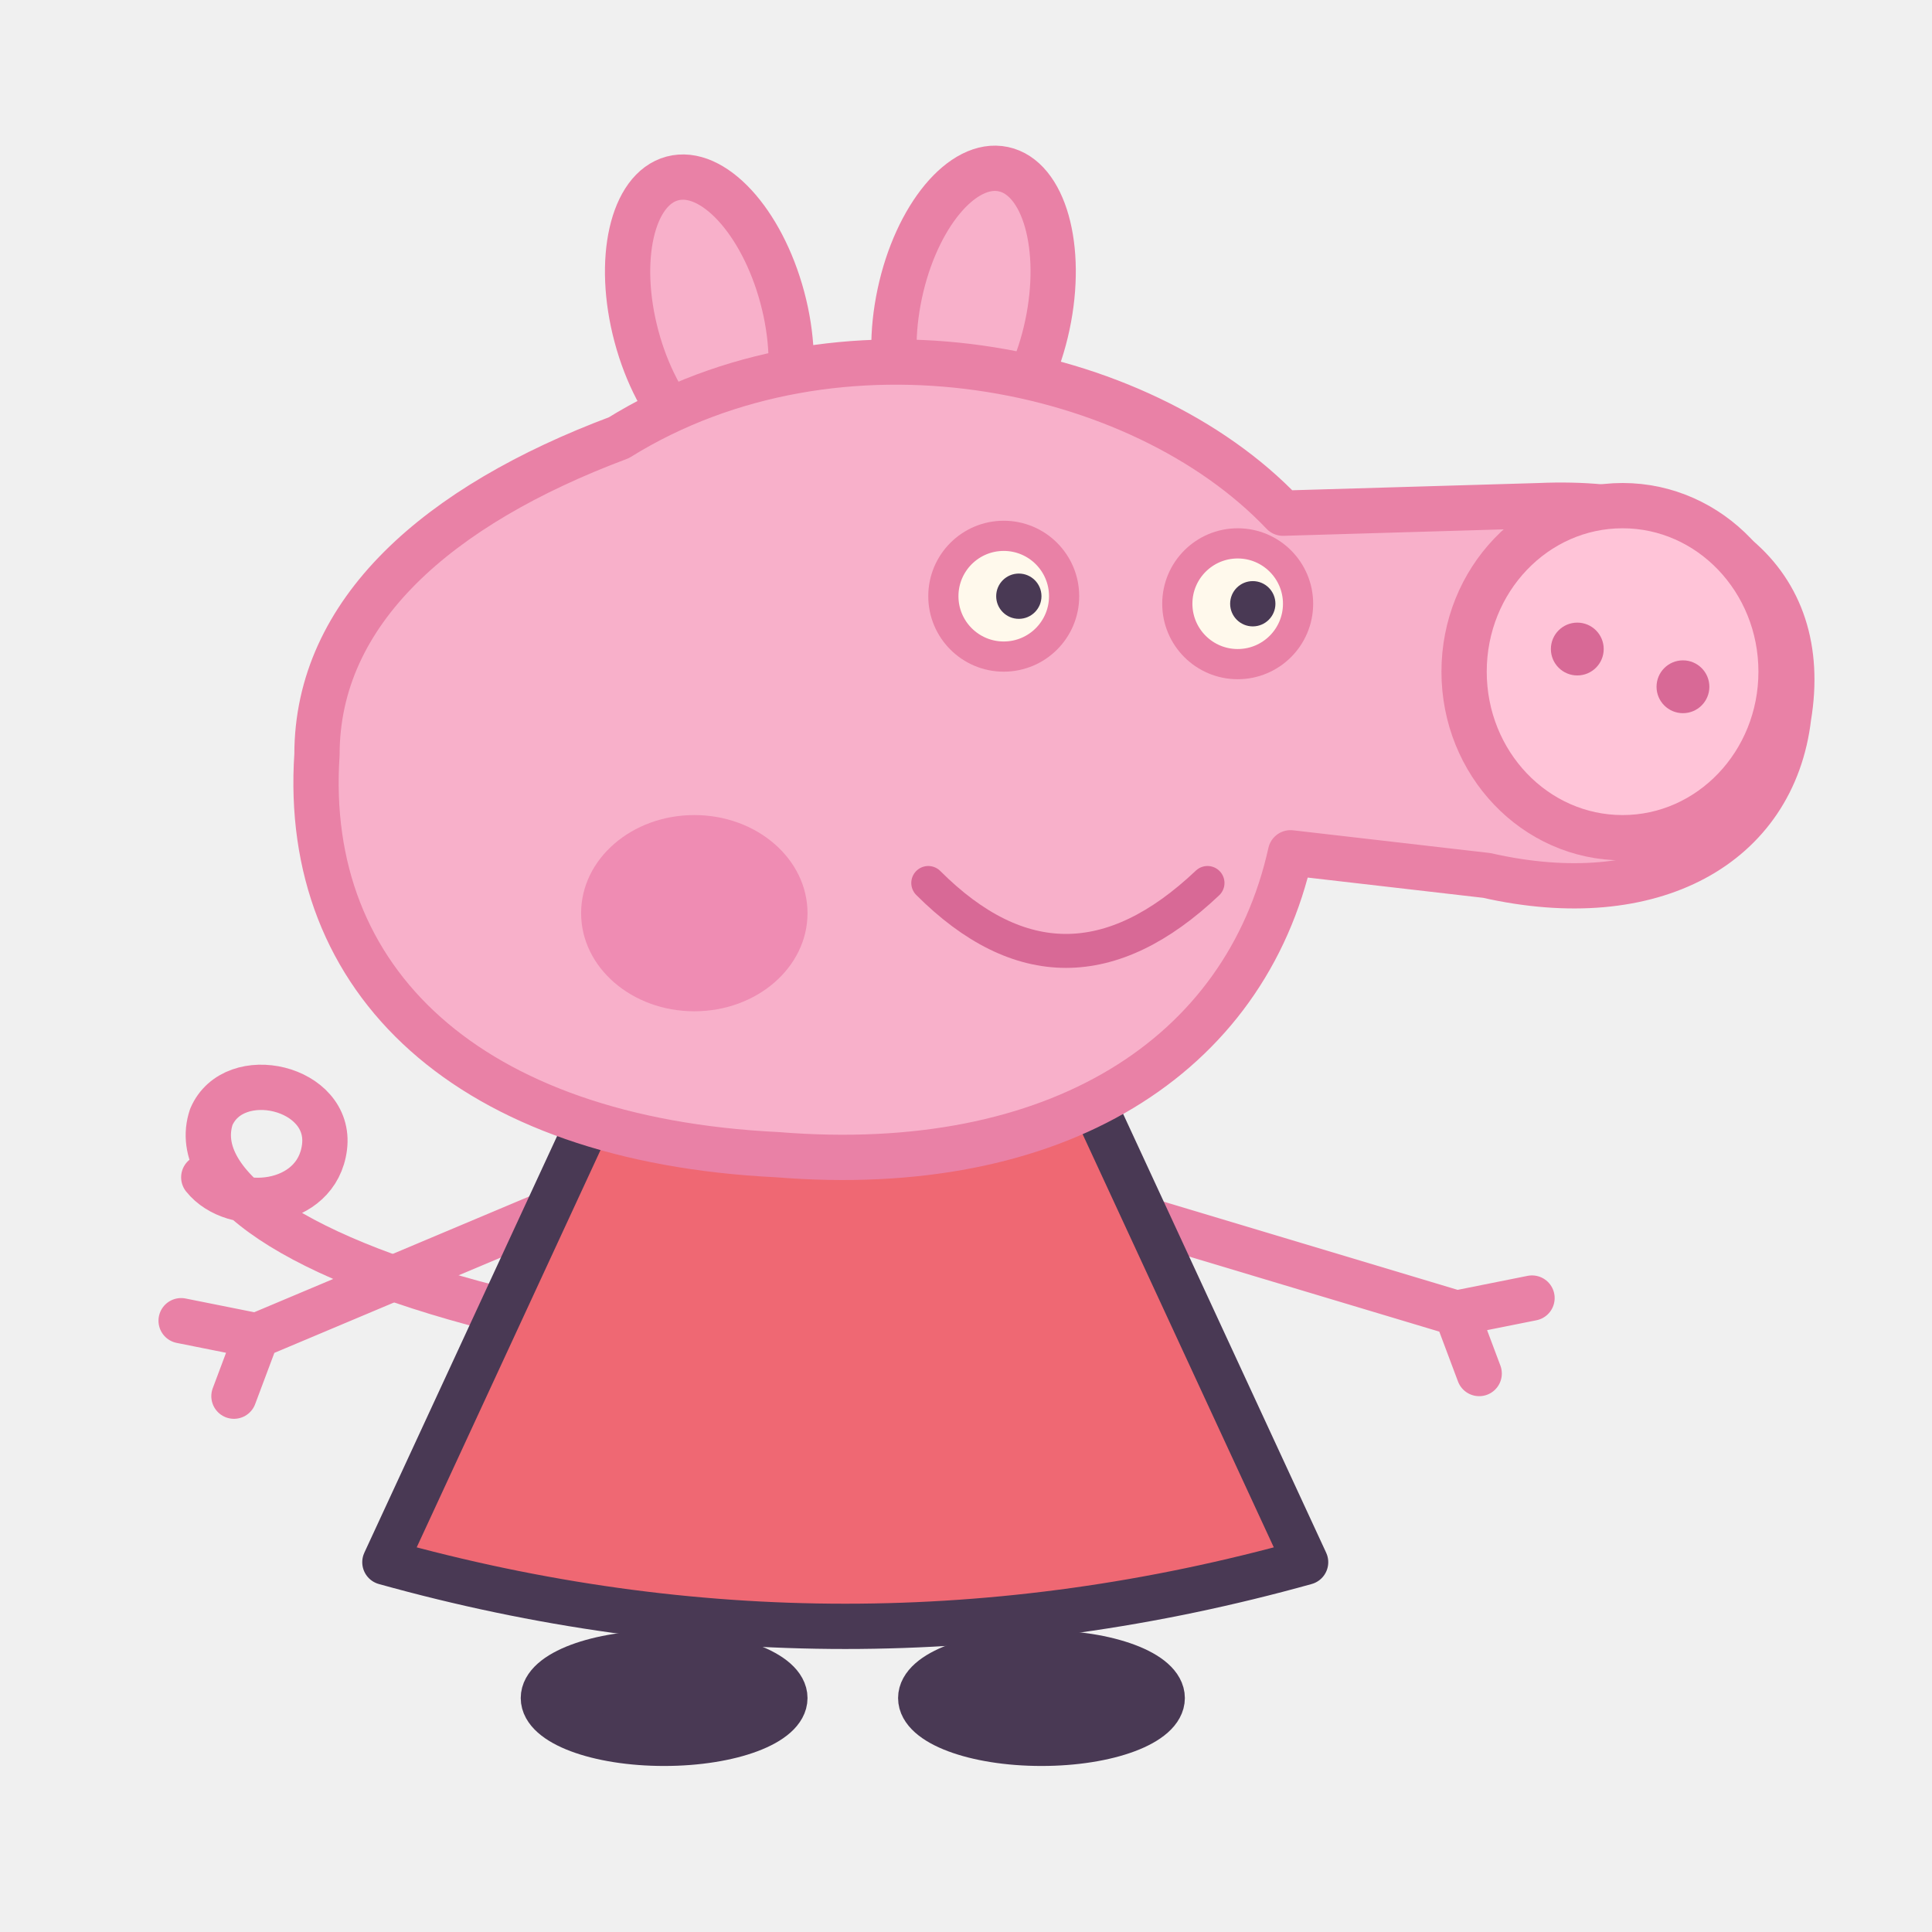
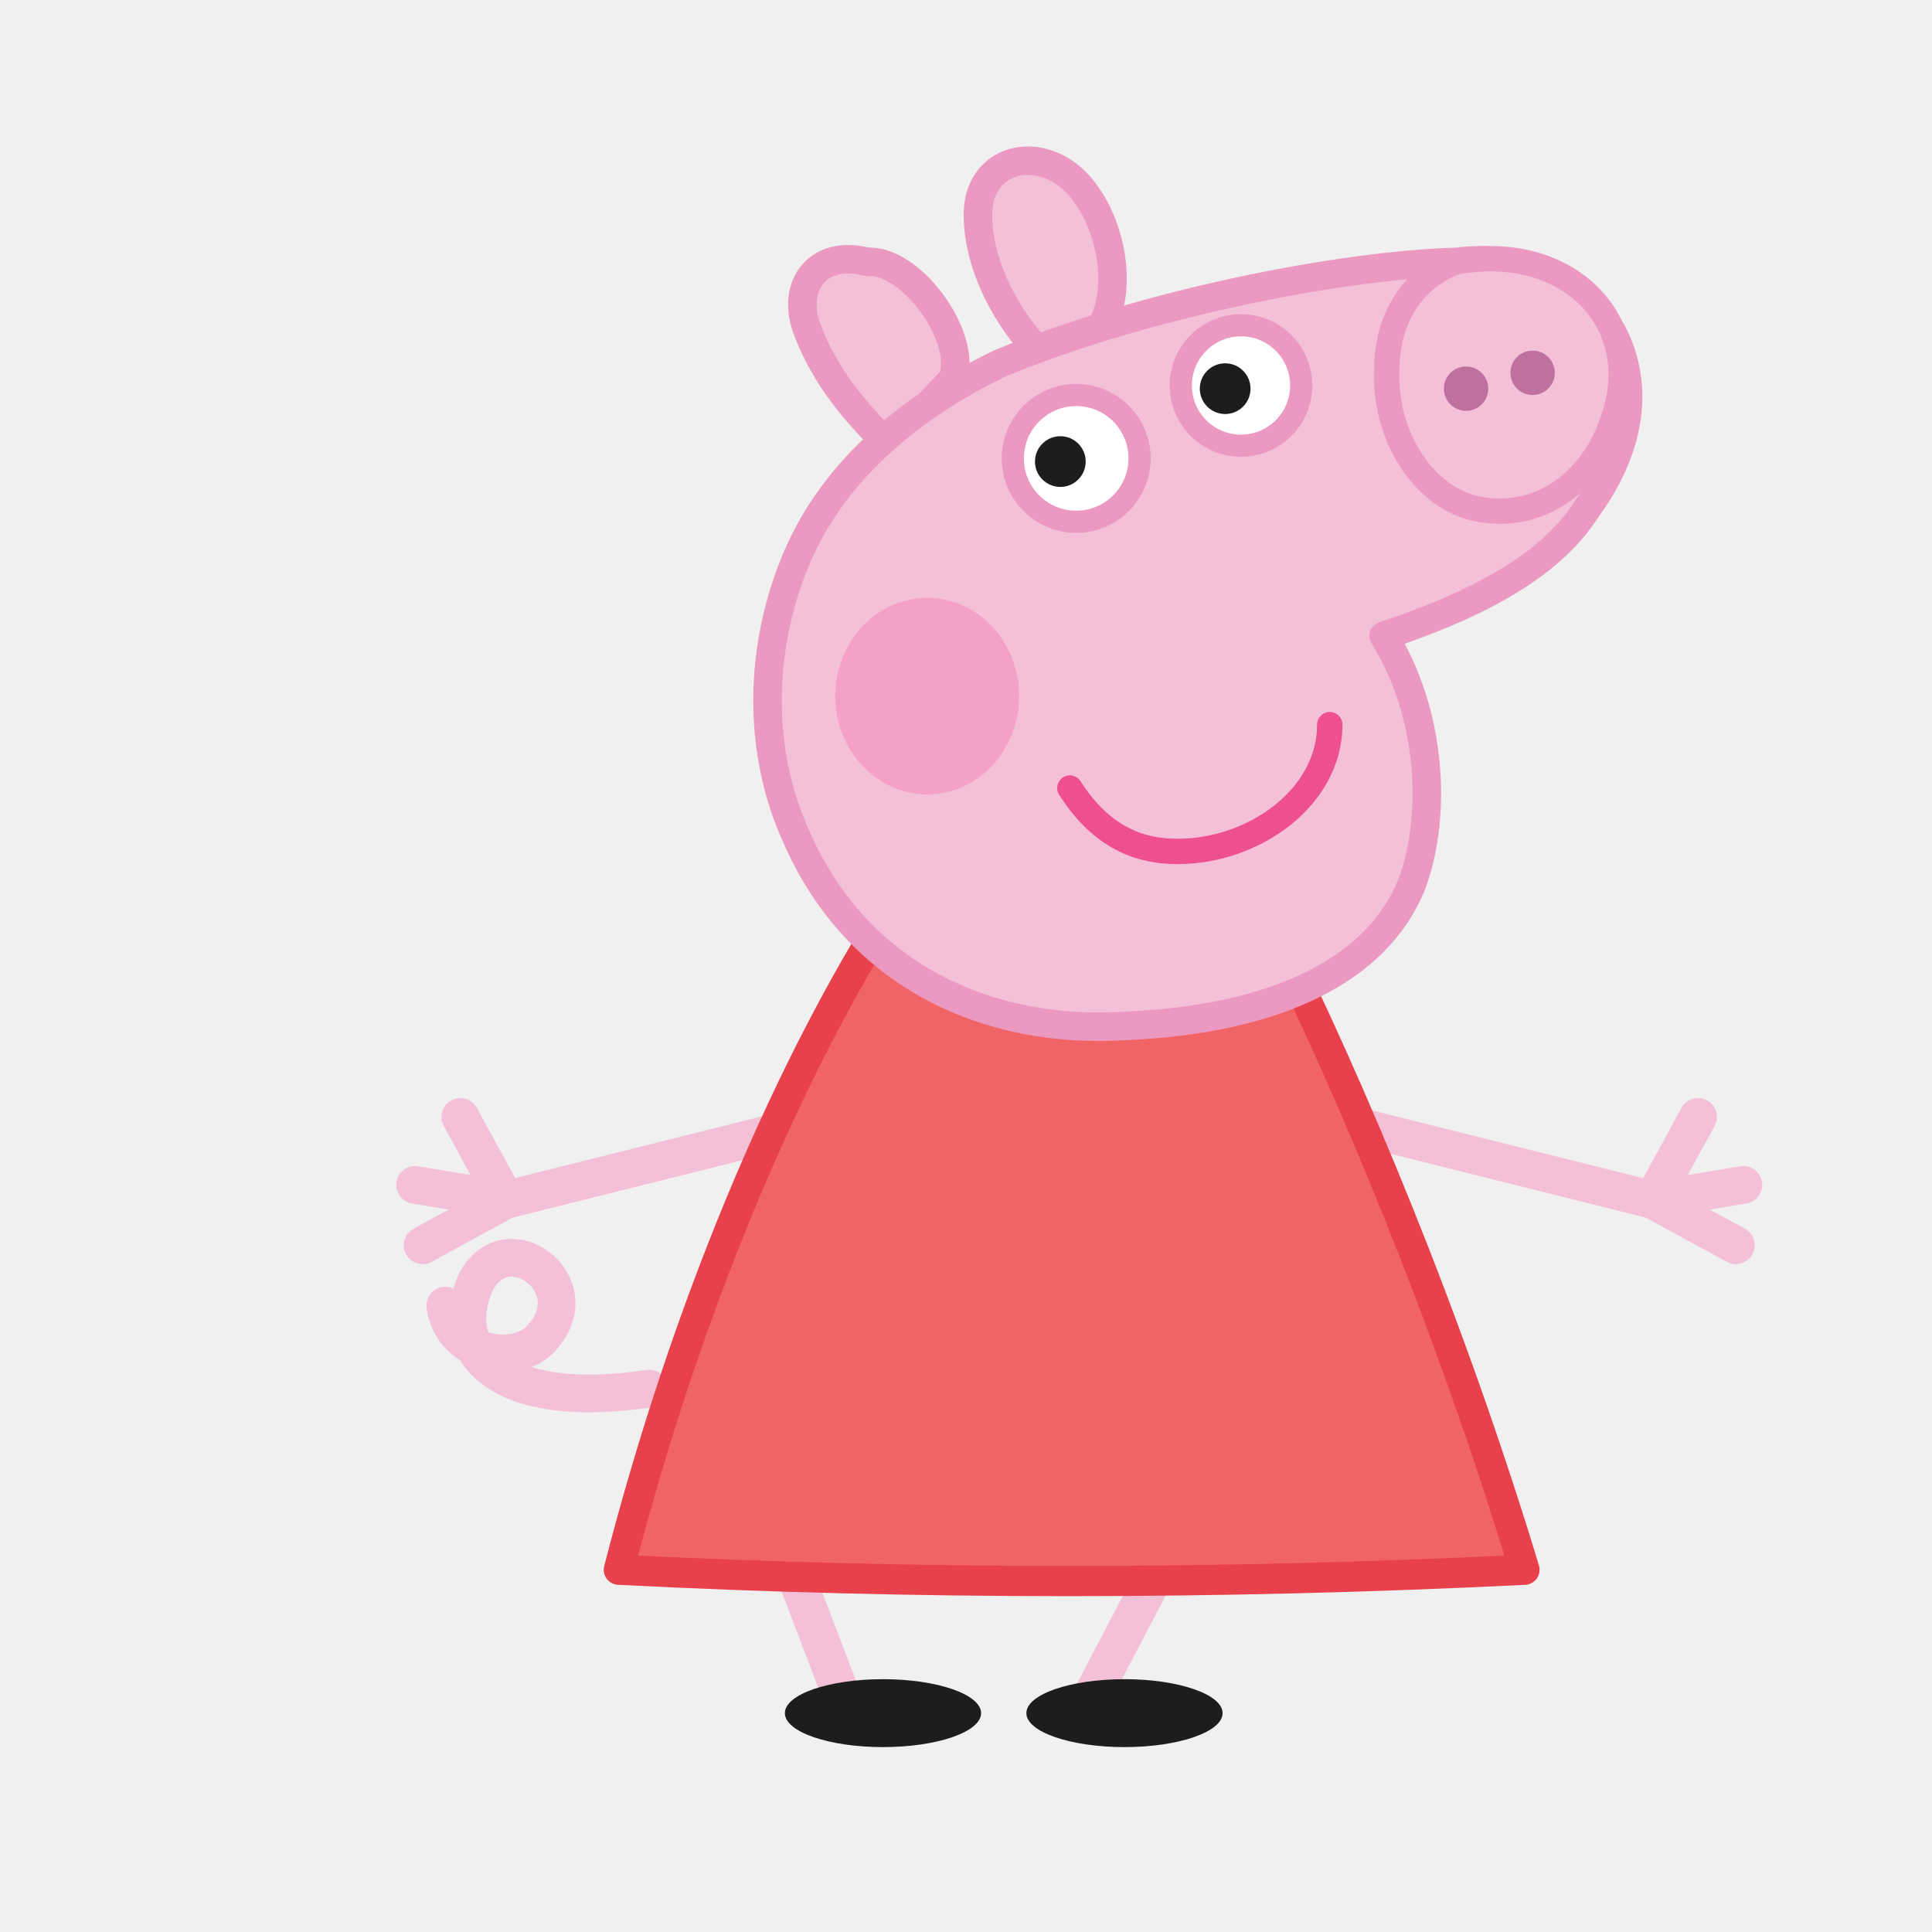
<svg xmlns="http://www.w3.org/2000/svg" width="256" height="256" viewBox="0 0 256 256" fill="none">
-   <g stroke="#493954" stroke-width="6" stroke-linecap="round" stroke-linejoin="round">
-     <path d="M68 174 C39 167 25 157 28 148 C31 141 44 144 43 152 C42 160 31 161 27 156" stroke="#E981A6" />
-     <path d="M85 205 L94 224 M140 205 L132 224" stroke="#E981A6" />
-     <ellipse cx="88" cy="225" rx="16" ry="6" fill="#493954" />
-     <ellipse cx="138" cy="225" rx="16" ry="6" fill="#493954" />
-     <path d="M72 161 L34 177 M34 177 l-10 -2 M34 177 l-3 8 M153 162 L193 174 M193 174 l10 -2 M193 174 l3 8" stroke="#E981A6" />
-     <path d="M82 140 L142 140 L173 207 Q112 224 51 207Z" fill="#EF6873" />
-     <ellipse cx="94" cy="42" rx="10" ry="19" fill="#F8B0CA" stroke="#E981A6" transform="rotate(-15 94 42)" />
-     <ellipse cx="129" cy="41" rx="10" ry="19" fill="#F8B0CA" stroke="#E981A6" transform="rotate(12 129 41)" />
-     <path d="M82 58 C111 40 151 48 170 68 L204 67 C227 66 240 77 237 95 C235 112 219 121 197 116 L171 113 C165 140 140 156 103 153 C62 151 40 130 42 100 C42 81 58 67 82 58Z" fill="#F8B0CA" stroke="#E981A6" />
-     <ellipse cx="215" cy="89" rx="21" ry="22" fill="#FFC4D8" stroke="#E981A6" />
-     <circle cx="209" cy="86" r="3.5" fill="#D86996" stroke="none" />
-     <circle cx="223" cy="91" r="3.5" fill="#D86996" stroke="none" />
-     <ellipse cx="92" cy="121" rx="15" ry="13" fill="#EF8CB3" stroke="none" />
-     <circle cx="133" cy="79" r="8" fill="#FFF9EC" stroke="#E981A6" stroke-width="4" />
-     <circle cx="164" cy="80" r="8" fill="#FFF9EC" stroke="#E981A6" stroke-width="4" />
-     <circle cx="135" cy="79" r="3" fill="#493954" stroke="none" />
-     <circle cx="166" cy="80" r="3" fill="#493954" stroke="none" />
-     <path d="M123 117 Q141 135 160 117" stroke="#D86996" stroke-width="4.5" />
+   <g stroke-linecap="round" stroke-linejoin="round">
+     <path d="M86 184 C66 187 59 179 63 170 C67 162 78 170 72 177 C69 181 60 180 59 173" stroke="#F4C0D8" stroke-width="5" />
+     <path d="M104 205 L112 226 M155 205 L144 226" stroke="#F4C0D8" stroke-width="5" />
+     <ellipse cx="117" cy="227" rx="13" ry="4.5" fill="#1D1D1B" />
+     <ellipse cx="149" cy="227" rx="13" ry="4.5" fill="#1D1D1B" />
+     <path d="M107 149 L67 159 M67 159 l-12 -2 M67 159 l-6 -11 M67 159 l-11 6 M179 149 L219 159 M219 159 l12 -2 M219 159 l6 -11 M219 159 l11 6" stroke="#F4C0D8" stroke-width="5" />
+     <path d="M117 122 C104 143 91 173 82 208 Q141 211 202 208 C192 175 179 144 168 122Z" fill="#F16465" stroke="#E8414B" stroke-width="4" />
+     <g transform="matrix(-.42 0 0 .42 409.3 -95.92)" stroke="#EB99C1" stroke-width="9" stroke-linecap="round" stroke-linejoin="round">
+       <path d="M628 333 C618 318 626 290 640 282 C652 275 666 281 666 296 C666 313 656 330 646 340Z" fill="#F4C0D8" />
+       <path d="M674 348 C669 335 687 310 701 311 C716 307 725 318 720 332 C714 348 704 359 694 369Z" fill="#F4C0D8" />
+       <path d="M515 311 C551 312 613 324 659 343 C686 356 711 376 723 404 C735 432 736 465 723 493 C704 536 663 555 619 552 C573 550 540 535 529 507 C521 485 523 453 538 429 C511 420 486 408 474 389 C460 370 457 350 466 333 C476 319 492 308 515 311Z" fill="#F4C0D8" />
+       <path d="M515 311 C482 305 458 327 464 355 C469 378 487 393 508 389 C525 386 538 366 537 345 C537 329 529 316 515 311Z" fill="#F4C0D8" stroke-width="8" />
+       <circle cx="491" cy="346" r="7" fill="#BE719E" stroke="none" />
+       <circle cx="512" cy="351" r="7" fill="#BE719E" stroke="none" />
+       <circle cx="583" cy="350" r="19" fill="#FFF" stroke-width="7" />
+       <circle cx="635" cy="373" r="20" fill="#FFF" stroke-width="7" />
+       <circle cx="588" cy="351" r="8" fill="#1D1D1B" stroke="none" />
+       <circle cx="640" cy="374" r="8" fill="#1D1D1B" stroke="none" />
+       <ellipse cx="682" cy="448" rx="29" ry="31" fill="#F4A1C5" stroke="none" />
+       <path d="M555 457 C555 480 579 497 603 497 C617 497 628 491 637 477" stroke="#EE4F8F" stroke-width="8" fill="none" />
+     </g>
  </g>
</svg>
